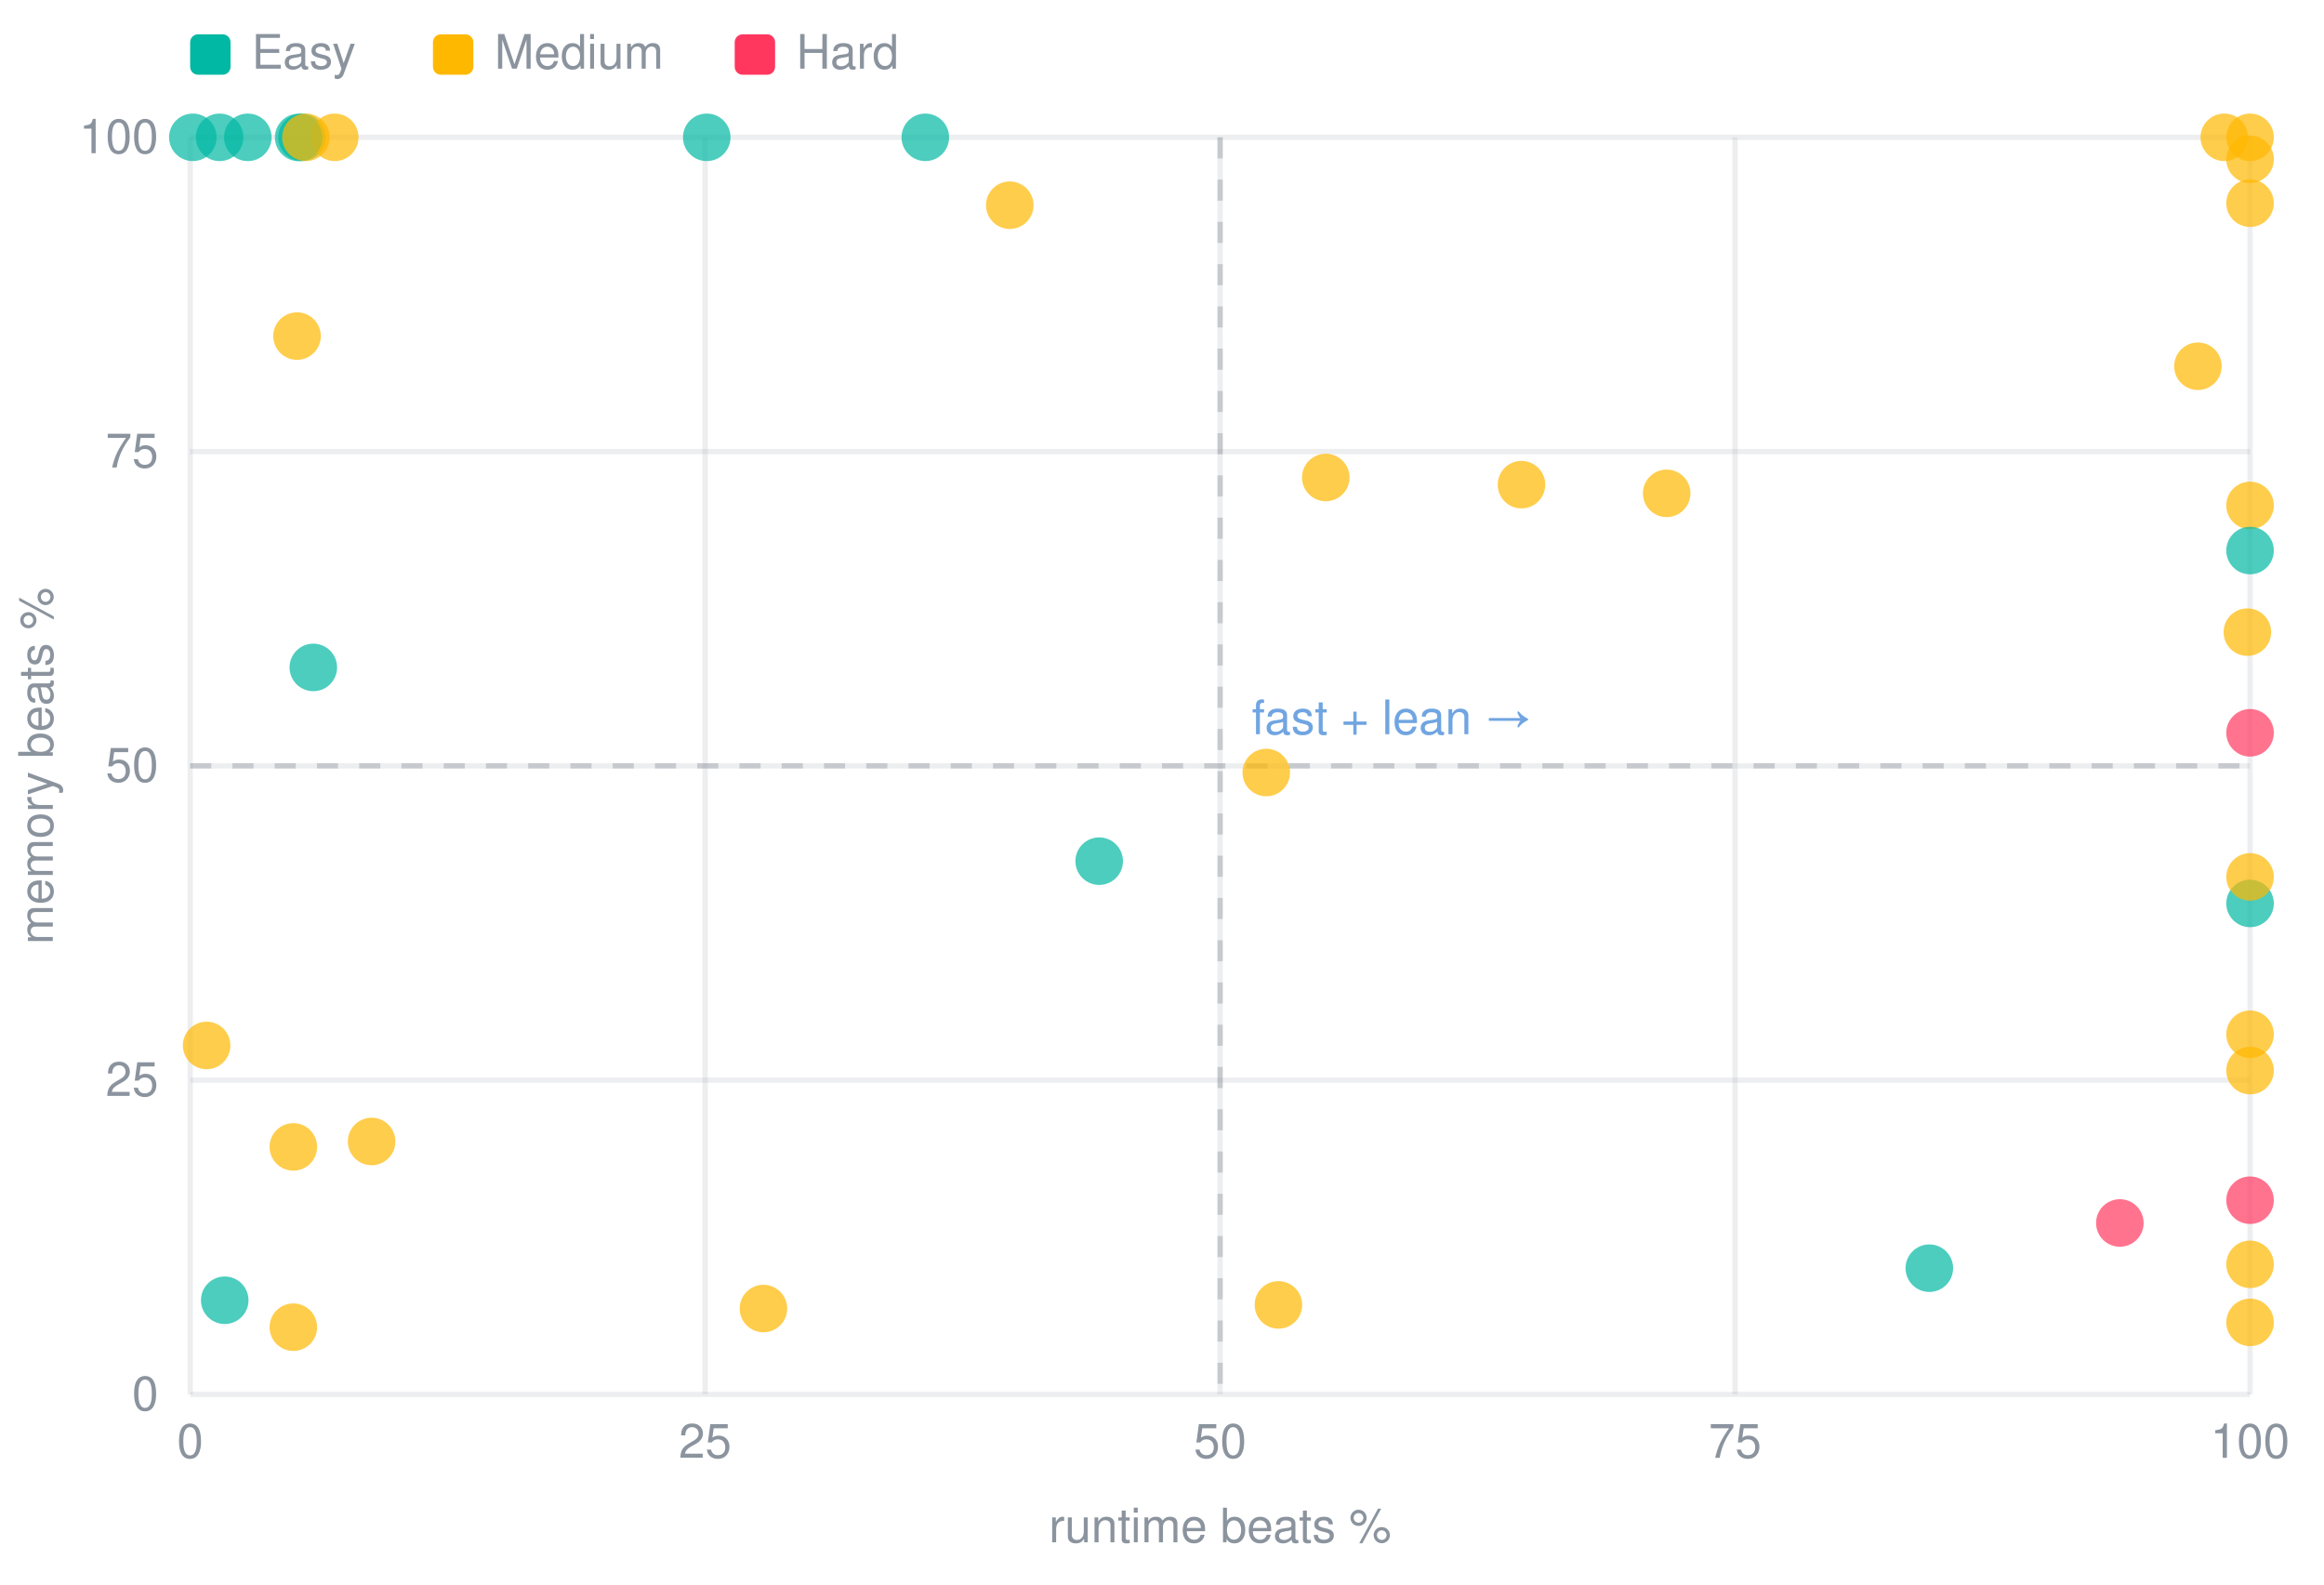
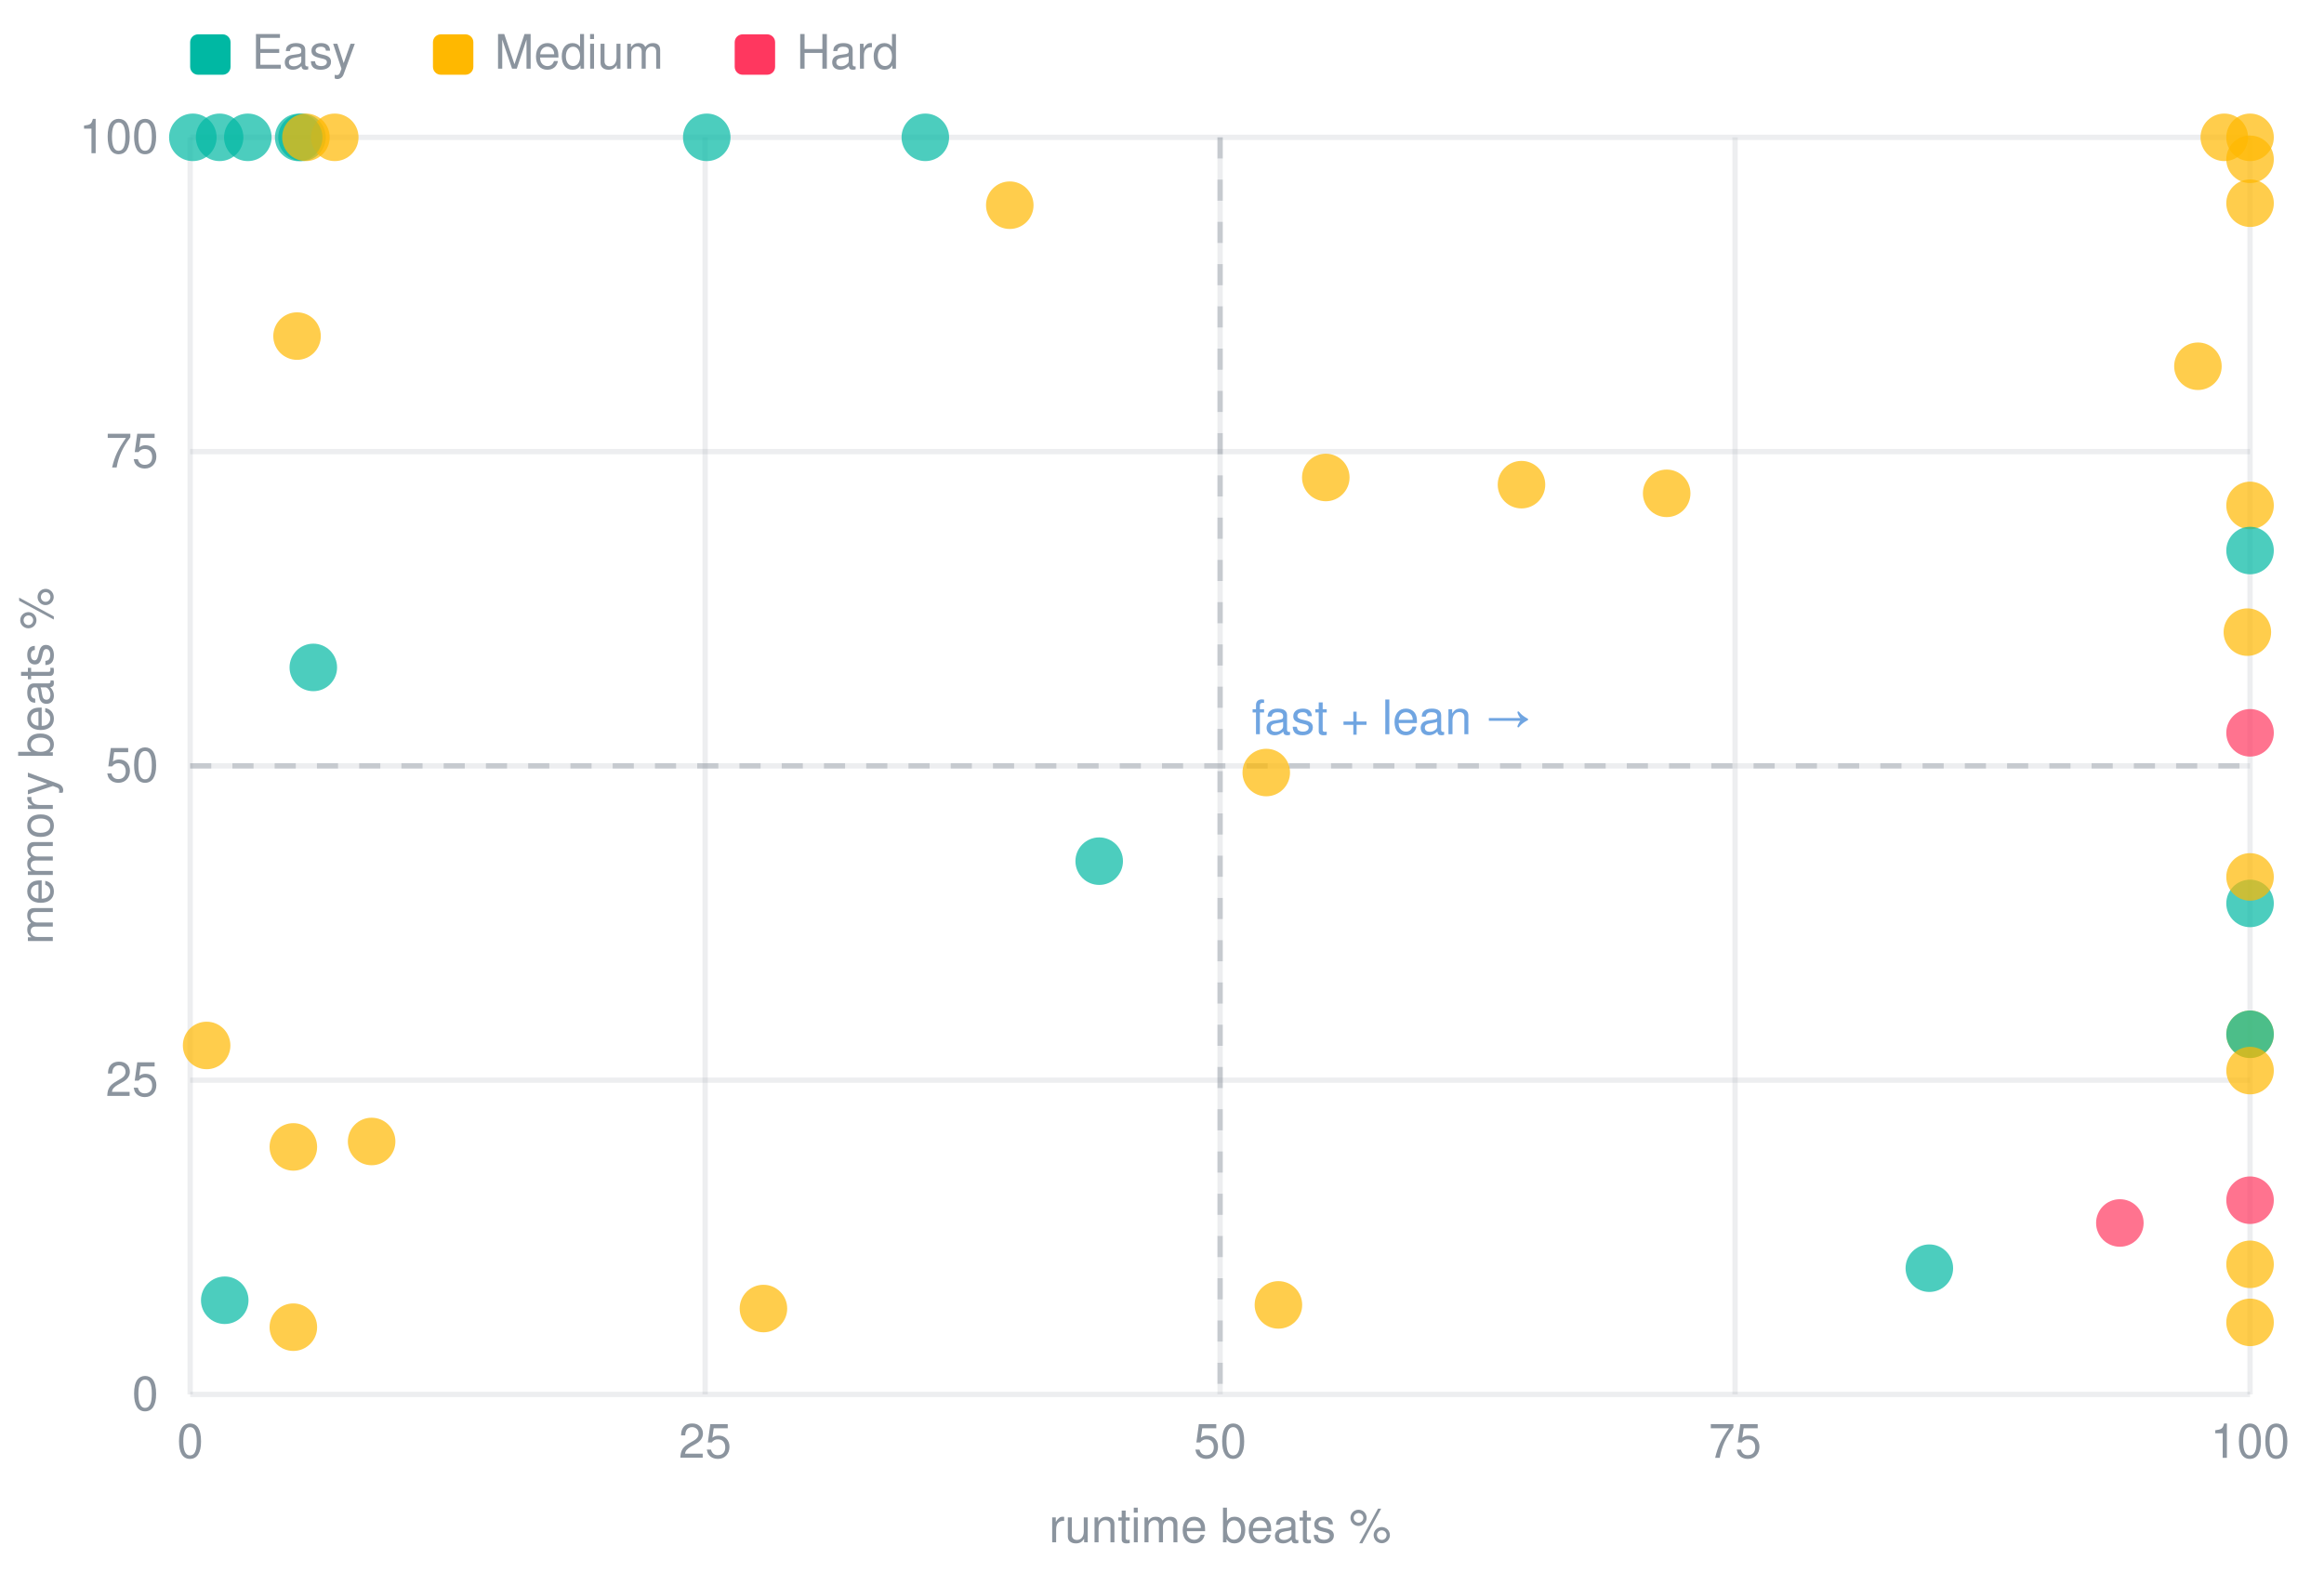
<svg xmlns="http://www.w3.org/2000/svg" viewBox="0 0 440 300" width="440" height="300" role="img" font-family="system-ui, -apple-system, Segoe UI, Helvetica, Arial, sans-serif">
  <line x1="36" y1="26" x2="36" y2="264" stroke="#8b949e" stroke-width="1" opacity="0.16" />
  <line x1="36" y1="264" x2="426" y2="264" stroke="#8b949e" stroke-width="1" opacity="0.16" />
  <text x="36" y="276" font-size="9" fill="#8b949e" text-anchor="middle" font-weight="normal" opacity="1">0</text>
  <text x="30" y="267" font-size="9" fill="#8b949e" text-anchor="end" font-weight="normal" opacity="1">0</text>
  <line x1="133.5" y1="26" x2="133.5" y2="264" stroke="#8b949e" stroke-width="1" opacity="0.16" />
  <line x1="36" y1="204.5" x2="426" y2="204.5" stroke="#8b949e" stroke-width="1" opacity="0.16" />
  <text x="133.5" y="276" font-size="9" fill="#8b949e" text-anchor="middle" font-weight="normal" opacity="1">25</text>
  <text x="30" y="207.5" font-size="9" fill="#8b949e" text-anchor="end" font-weight="normal" opacity="1">25</text>
  <line x1="231" y1="26" x2="231" y2="264" stroke="#8b949e" stroke-width="1" opacity="0.16" />
  <line x1="36" y1="145" x2="426" y2="145" stroke="#8b949e" stroke-width="1" opacity="0.16" />
  <text x="231" y="276" font-size="9" fill="#8b949e" text-anchor="middle" font-weight="normal" opacity="1">50</text>
  <text x="30" y="148" font-size="9" fill="#8b949e" text-anchor="end" font-weight="normal" opacity="1">50</text>
  <line x1="328.5" y1="26" x2="328.5" y2="264" stroke="#8b949e" stroke-width="1" opacity="0.16" />
  <line x1="36" y1="85.5" x2="426" y2="85.5" stroke="#8b949e" stroke-width="1" opacity="0.16" />
  <text x="328.5" y="276" font-size="9" fill="#8b949e" text-anchor="middle" font-weight="normal" opacity="1">75</text>
  <text x="30" y="88.5" font-size="9" fill="#8b949e" text-anchor="end" font-weight="normal" opacity="1">75</text>
  <line x1="426" y1="26" x2="426" y2="264" stroke="#8b949e" stroke-width="1" opacity="0.16" />
  <line x1="36" y1="26" x2="426" y2="26" stroke="#8b949e" stroke-width="1" opacity="0.16" />
  <text x="426" y="276" font-size="9" fill="#8b949e" text-anchor="middle" font-weight="normal" opacity="1">100</text>
  <text x="30" y="29" font-size="9" fill="#8b949e" text-anchor="end" font-weight="normal" opacity="1">100</text>
  <line x1="231" y1="26" x2="231" y2="264" stroke="#8b949e" stroke-width="1" opacity="0.4" stroke-dasharray="4 4" />
  <line x1="36" y1="145" x2="426" y2="145" stroke="#8b949e" stroke-width="1" opacity="0.4" stroke-dasharray="4 4" />
  <text x="237" y="139" font-size="9" fill="#4c8eda" text-anchor="start" font-weight="normal" opacity="0.8">fast + lean →</text>
  <circle cx="175.19" cy="26" r="4.5" fill="#00b8a3" opacity="0.7" />
  <circle cx="426" cy="227.23" r="4.5" fill="#ff375f" opacity="0.7" />
  <circle cx="425.49" cy="119.68" r="4.5" fill="#ffb800" opacity="0.7" />
  <circle cx="55.54" cy="251.27" r="4.5" fill="#ffb800" opacity="0.7" />
  <circle cx="39.12" cy="197.93" r="4.5" fill="#ffb800" opacity="0.7" />
  <circle cx="208.11" cy="163.04" r="4.5" fill="#00b8a3" opacity="0.7" />
  <circle cx="36.51" cy="26" r="4.5" fill="#00b8a3" opacity="0.7" />
  <circle cx="426" cy="195.81" r="4.5" fill="#ffb800" opacity="0.7" />
  <circle cx="426" cy="38.47" r="4.5" fill="#ffb800" opacity="0.7" />
  <circle cx="426" cy="250.36" r="4.5" fill="#ffb800" opacity="0.7" />
+   <circle cx="426" cy="195.81" r="4.5" fill="#00b8a3" opacity="0.7" />
  <circle cx="426" cy="239.37" r="4.5" fill="#ffb800" opacity="0.7" />
  <circle cx="426" cy="30.16" r="4.5" fill="#ffb800" opacity="0.7" />
  <circle cx="426" cy="138.74" r="4.5" fill="#ff375f" opacity="0.7" />
  <circle cx="315.55" cy="93.4" r="4.5" fill="#ffb800" opacity="0.7" />
  <circle cx="416.13" cy="69.34" r="4.5" fill="#ffb800" opacity="0.7" />
  <circle cx="41.58" cy="26" r="4.5" fill="#00b8a3" opacity="0.7" />
  <circle cx="426" cy="202.69" r="4.5" fill="#ffb800" opacity="0.7" />
  <circle cx="288.06" cy="91.76" r="4.5" fill="#ffb800" opacity="0.7" />
  <circle cx="426" cy="171.04" r="4.5" fill="#00b8a3" opacity="0.7" />
  <circle cx="144.54" cy="247.74" r="4.5" fill="#ffb800" opacity="0.7" />
  <circle cx="426" cy="166.02" r="4.5" fill="#ffb800" opacity="0.7" />
  <circle cx="242.04" cy="247.05" r="4.5" fill="#ffb800" opacity="0.7" />
  <circle cx="57.18" cy="26" r="4.5" fill="#00b8a3" opacity="0.7" />
  <circle cx="401.35" cy="231.54" r="4.5" fill="#ff375f" opacity="0.7" />
  <circle cx="251.01" cy="90.4" r="4.5" fill="#ffb800" opacity="0.7" />
  <circle cx="63.38" cy="26" r="4.5" fill="#ffb800" opacity="0.7" />
  <circle cx="133.81" cy="26" r="4.5" fill="#00b8a3" opacity="0.7" />
  <circle cx="70.36" cy="216.11" r="4.5" fill="#ffb800" opacity="0.7" />
  <circle cx="365.28" cy="240.1" r="4.5" fill="#00b8a3" opacity="0.7" />
  <circle cx="426" cy="95.69" r="4.5" fill="#ffb800" opacity="0.7" />
  <circle cx="59.32" cy="126.36" r="4.5" fill="#00b8a3" opacity="0.7" />
  <circle cx="42.55" cy="246.17" r="4.5" fill="#00b8a3" opacity="0.7" />
  <circle cx="55.54" cy="217.14" r="4.5" fill="#ffb800" opacity="0.7" />
  <circle cx="56.55" cy="26.02" r="4.5" fill="#00b8a3" opacity="0.7" />
  <circle cx="239.74" cy="146.26" r="4.5" fill="#ffb800" opacity="0.7" />
  <circle cx="56.24" cy="63.63" r="4.5" fill="#ffb800" opacity="0.7" />
  <circle cx="57.92" cy="26" r="4.5" fill="#ffb800" opacity="0.7" />
  <circle cx="191.18" cy="38.85" r="4.5" fill="#ffb800" opacity="0.7" />
  <circle cx="426" cy="26" r="4.5" fill="#ffb800" opacity="0.7" />
  <circle cx="46.92" cy="26" r="4.5" fill="#00b8a3" opacity="0.7" />
  <circle cx="426" cy="104.23" r="4.5" fill="#00b8a3" opacity="0.7" />
  <circle cx="421.12" cy="26" r="4.5" fill="#ffb800" opacity="0.7" />
  <text x="231" y="292" font-size="9" fill="#8b949e" text-anchor="middle" font-weight="normal" opacity="1">runtime beats %</text>
  <g transform="translate(10 145) rotate(-90)">
    <text x="0" y="0" font-size="9" fill="#8b949e" text-anchor="middle" font-weight="normal" opacity="1">memory beats %</text>
  </g>
  <rect x="36" y="6.5" width="7.65" height="7.65" rx="1.5" fill="#00b8a3" opacity="1" />
  <text x="47.65" y="13" font-size="9" fill="#8b949e" text-anchor="start" font-weight="normal" opacity="1">Easy</text>
  <rect x="81.97" y="6.5" width="7.65" height="7.65" rx="1.5" fill="#ffb800" opacity="1" />
  <text x="93.62" y="13" font-size="9" fill="#8b949e" text-anchor="start" font-weight="normal" opacity="1">Medium</text>
  <rect x="139.1" y="6.5" width="7.65" height="7.65" rx="1.5" fill="#ff375f" opacity="1" />
  <text x="150.75" y="13" font-size="9" fill="#8b949e" text-anchor="start" font-weight="normal" opacity="1">Hard</text>
</svg>
